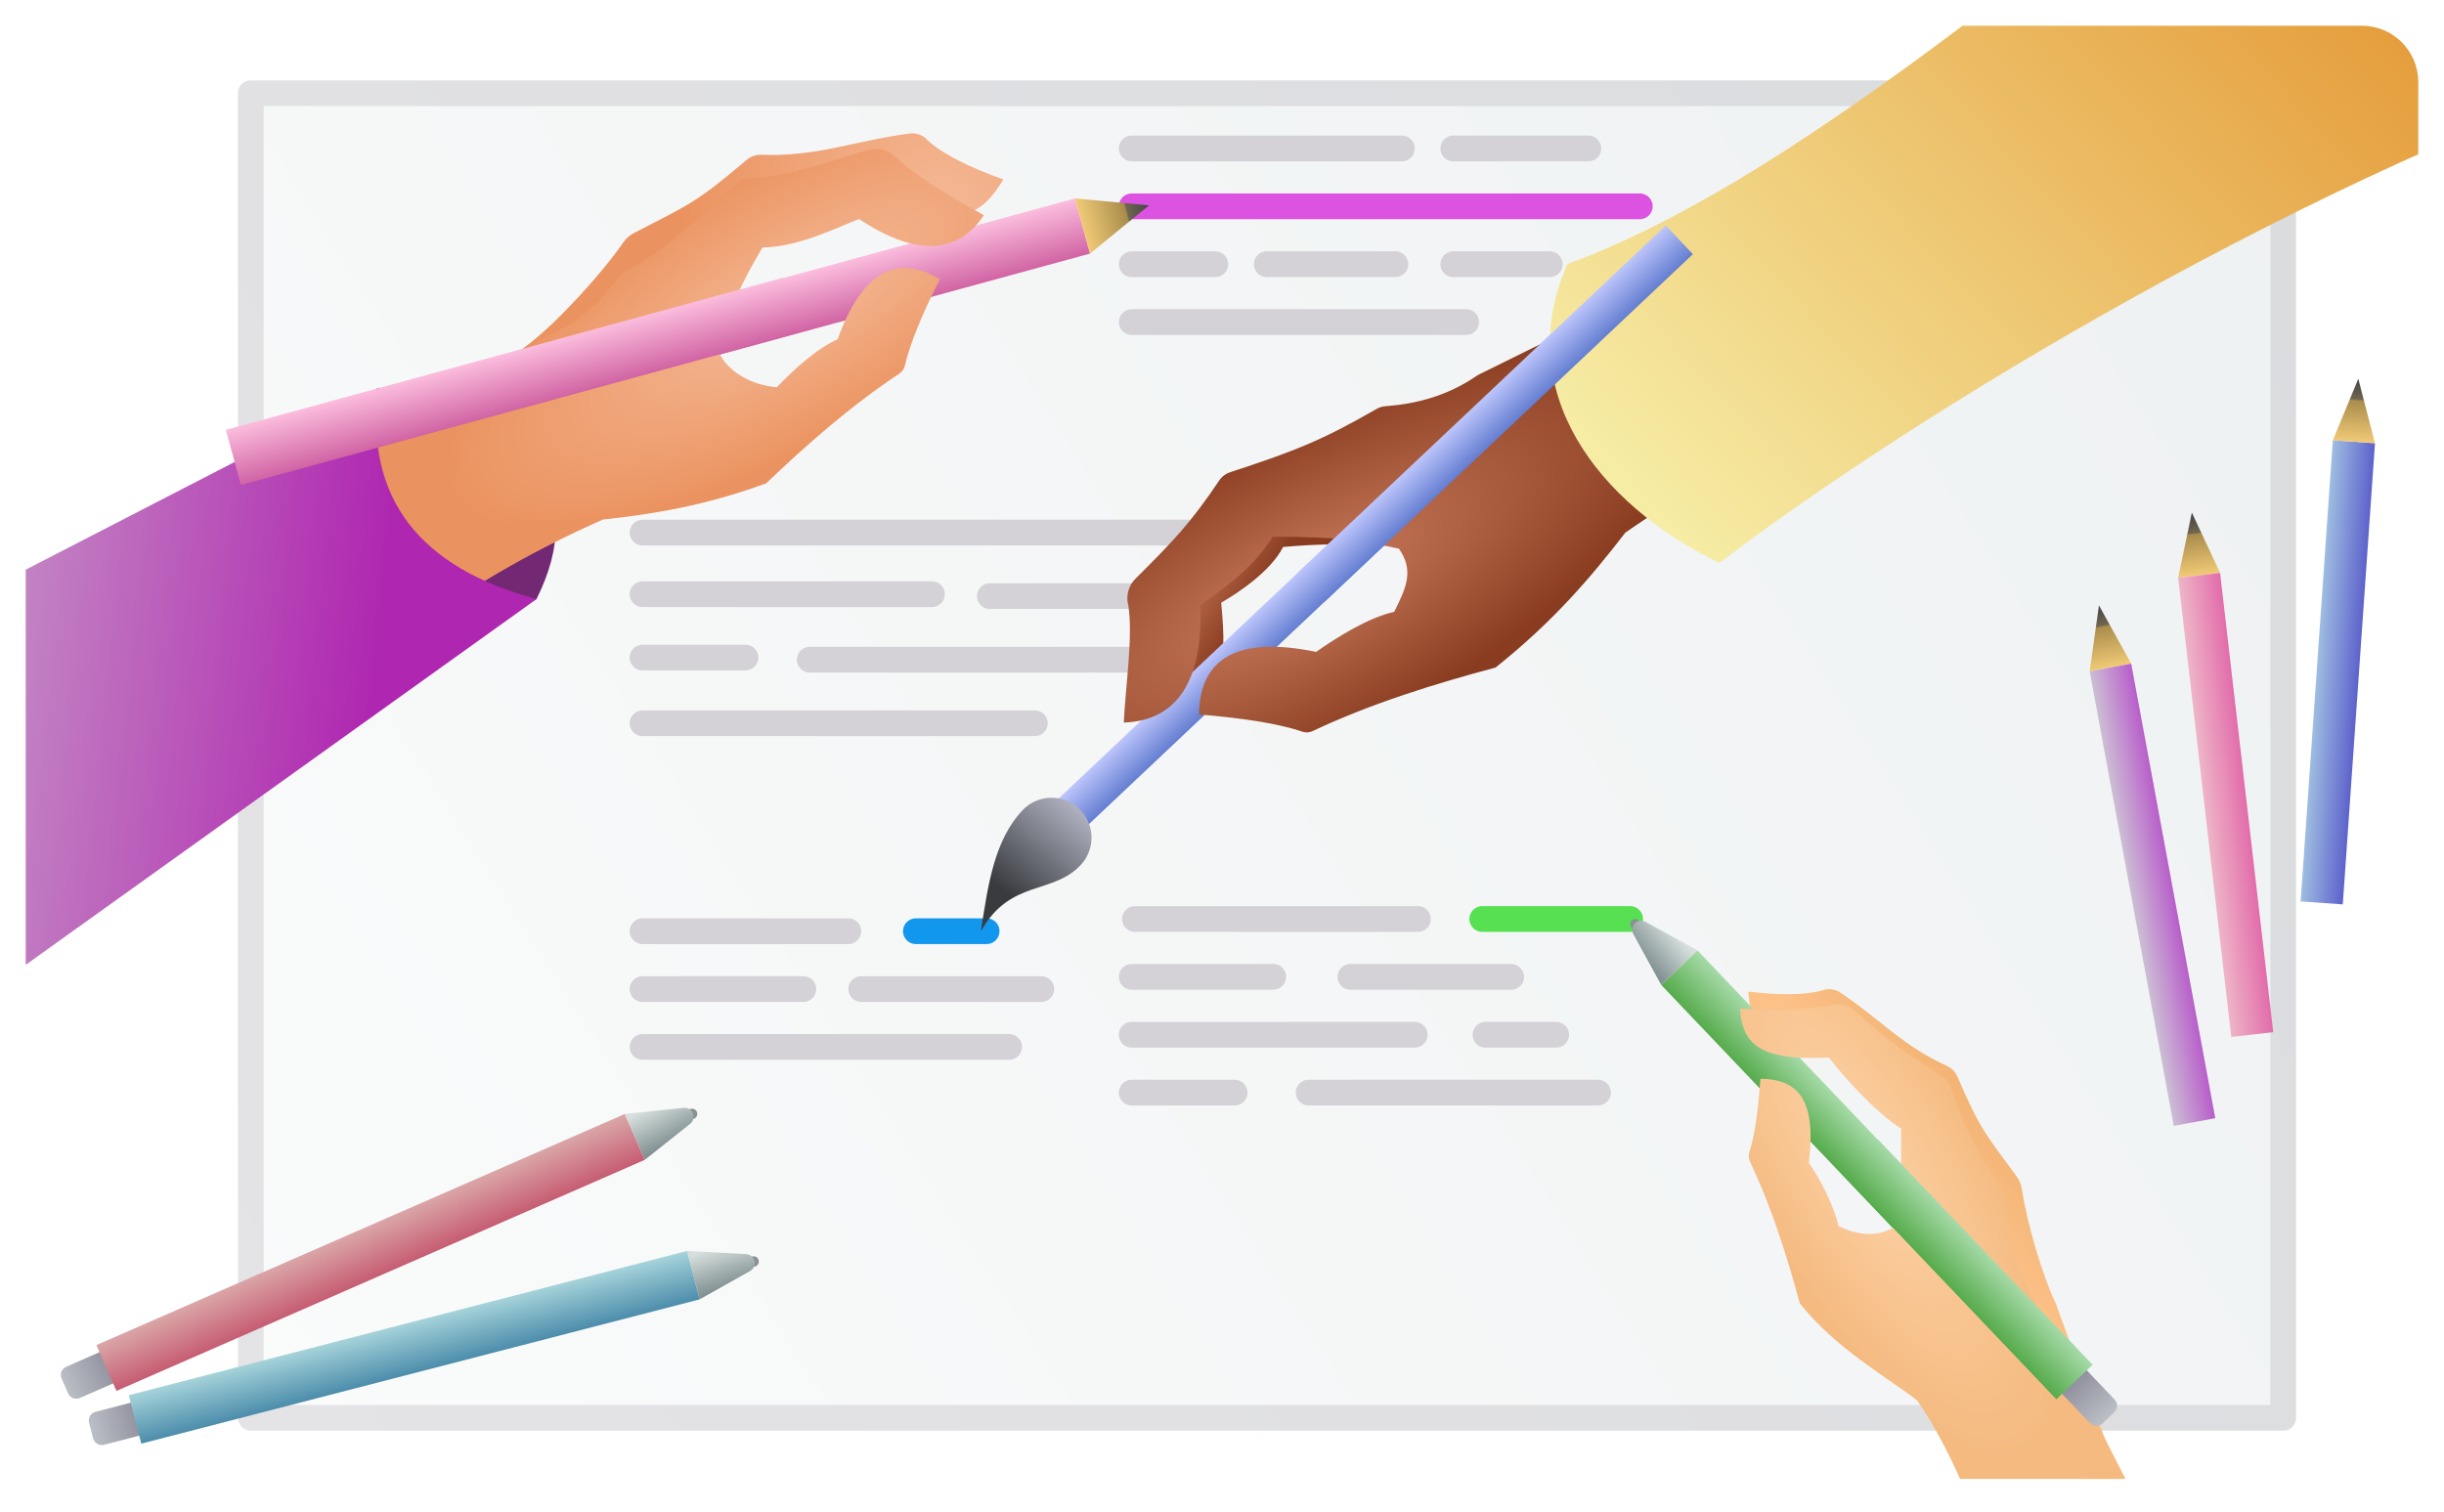
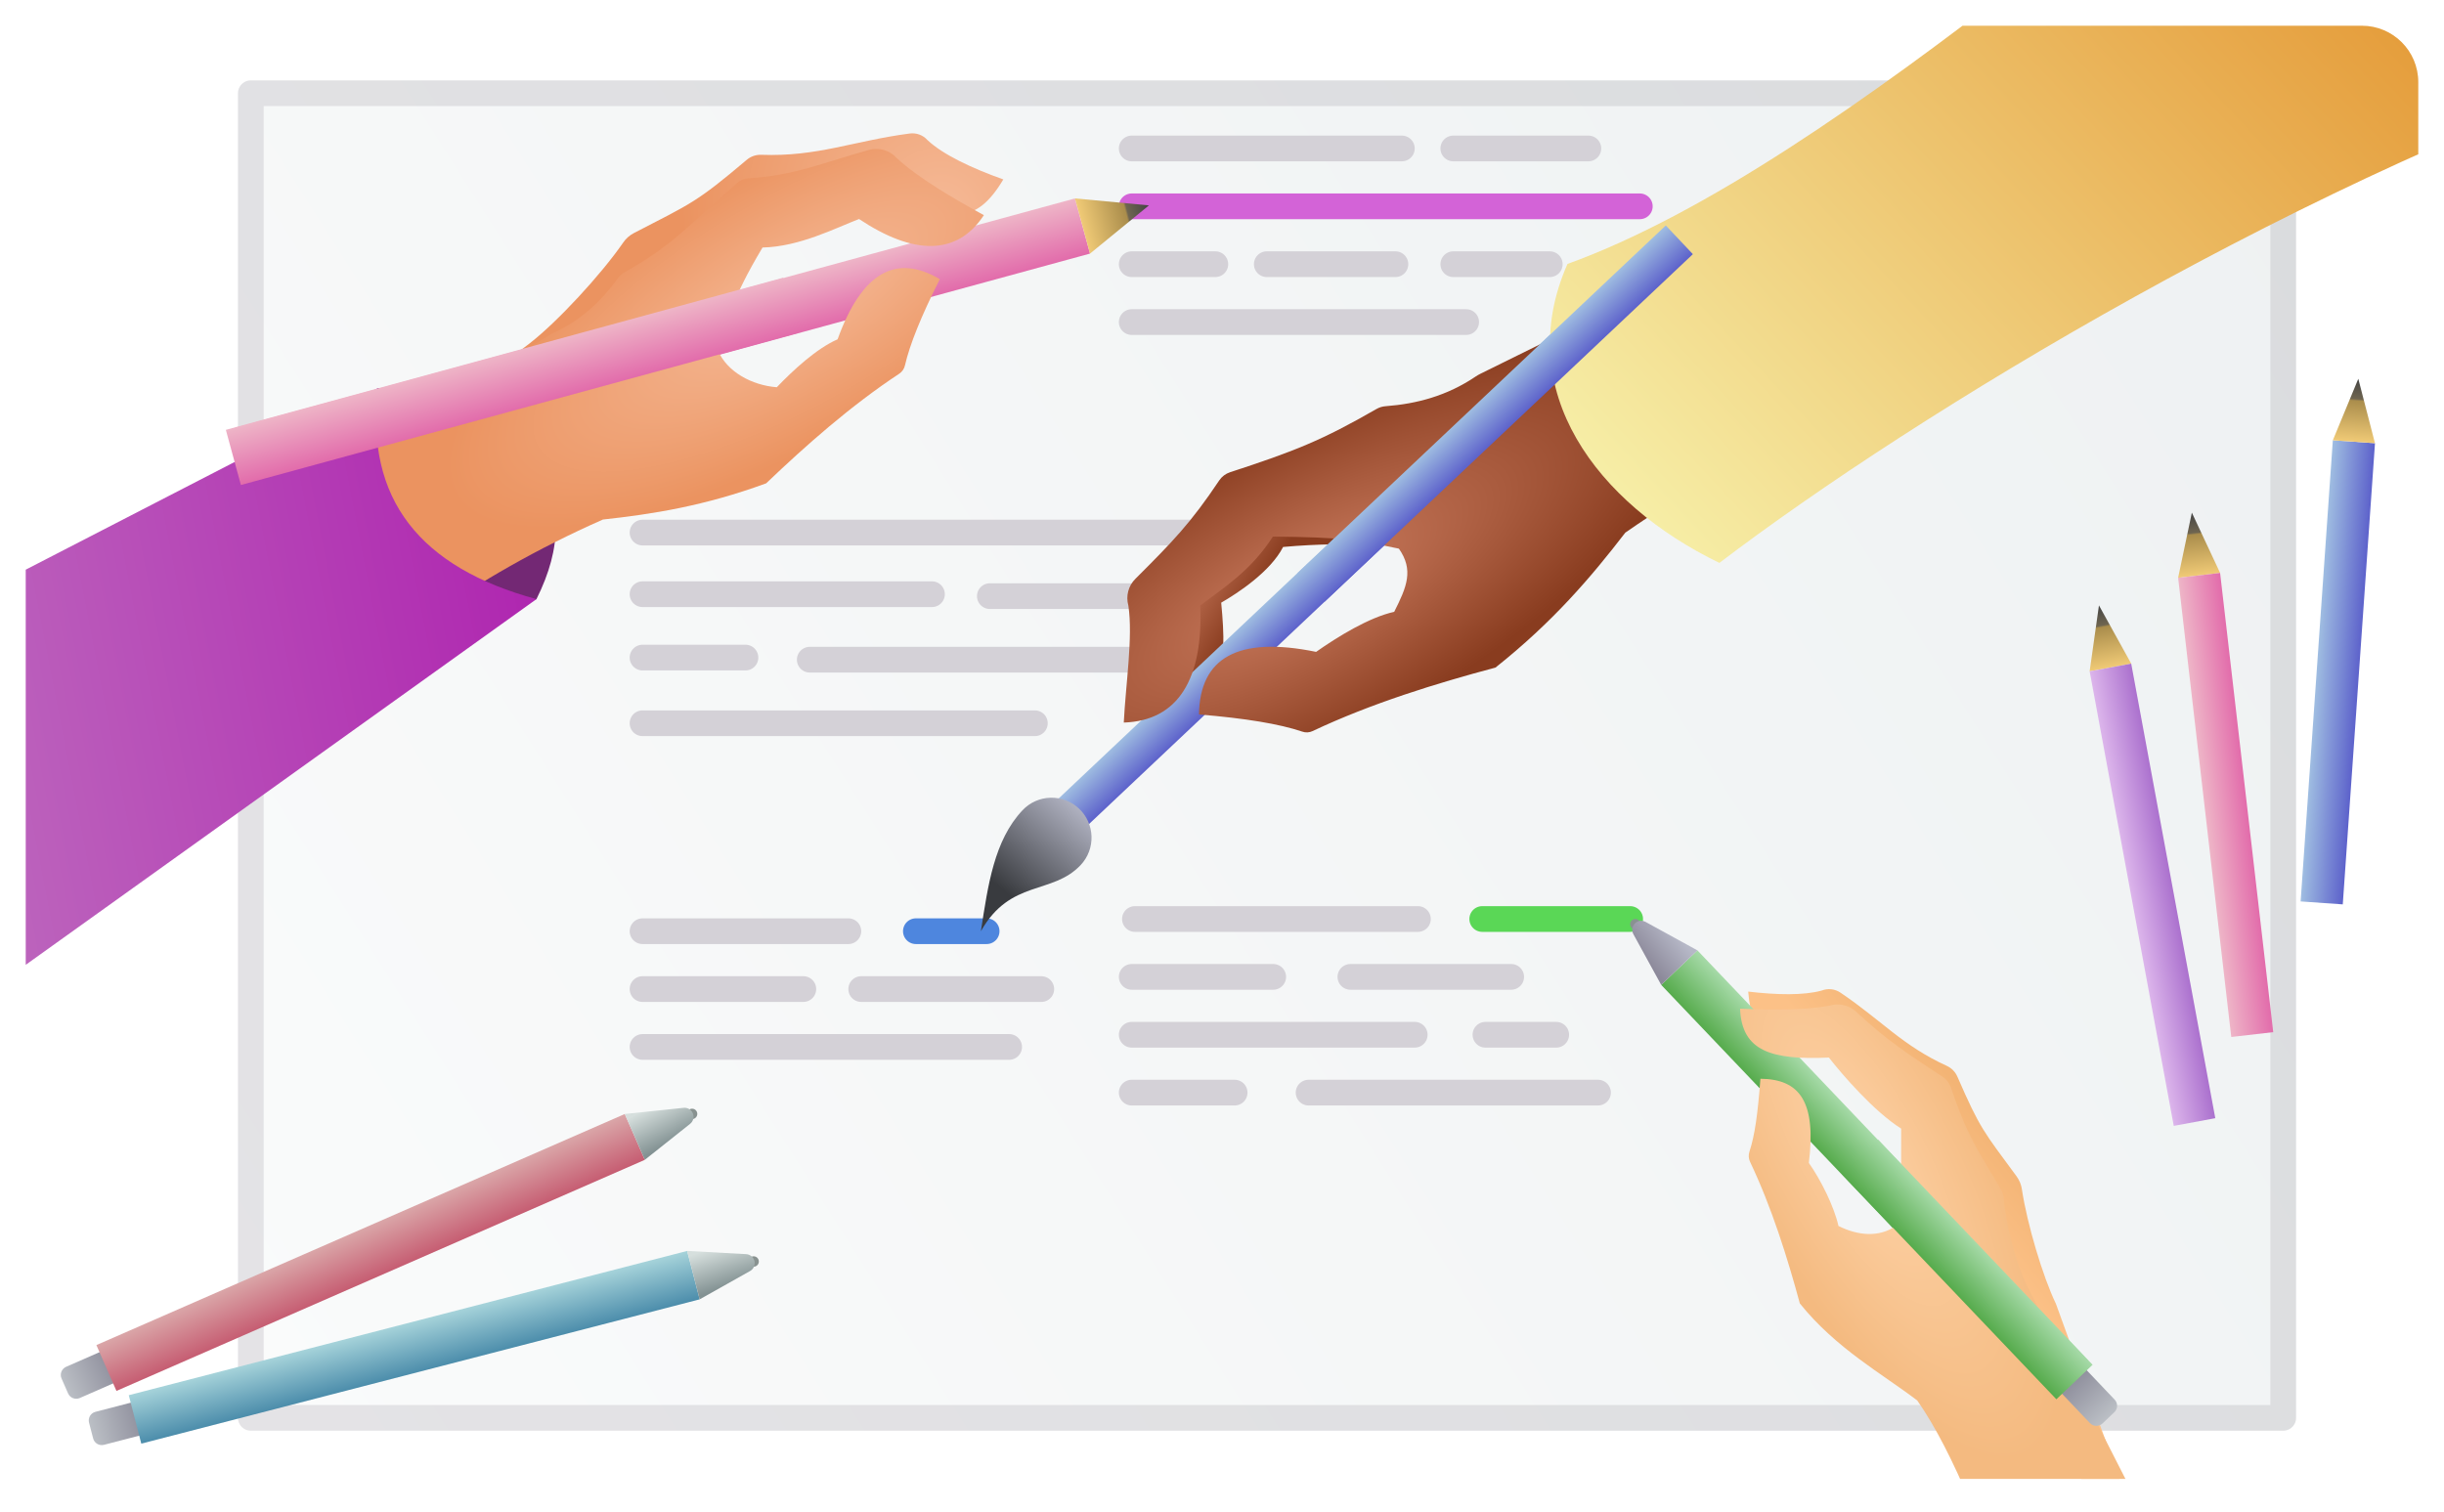
<svg xmlns="http://www.w3.org/2000/svg" width="100%" height="100%" viewBox="0 0 380 235" version="1.1" xml:space="preserve" style="fill-rule:evenodd;clip-rule:evenodd;stroke-linecap:round;stroke-linejoin:round;stroke-miterlimit:1.5;">
  <rect id="small" x="-0" y="0" width="380" height="235" style="fill:none;" />
  <path d="M12.766,4C7.925,4 4,7.925 4,12.766L4,221.234C4,226.075 7.925,230 12.766,230L367.234,230C372.075,230 376,226.075 376,221.234L376,12.766C376,7.925 372.075,4 367.234,4L12.766,4Z" style="fill:none;" />
  <clipPath id="_clip1">
    <path d="M12.766,4C7.925,4 4,7.925 4,12.766L4,221.234C4,226.075 7.925,230 12.766,230L367.234,230C372.075,230 376,226.075 376,221.234L376,12.766C376,7.925 372.075,4 367.234,4L12.766,4Z" />
  </clipPath>
  <g clip-path="url(#_clip1)">
    <g>
      <path d="M39,14.5L39,220.5L355,220.5L355,14.5L39,14.5Z" style="fill:url(#_Linear2);" />
      <g>
        <g>
          <path d="M99.904,82.825L200.904,82.825" style="fill:none;stroke:#d4d1d7;stroke-width:4px;" />
          <path d="M99.904,92.41L144.904,92.41" style="fill:none;stroke:#d4d1d7;stroke-width:4px;" />
          <path d="M153.904,92.71L175.904,92.71" style="fill:none;stroke:#d4d1d7;stroke-width:4px;" />
          <path d="M99.904,102.265L115.904,102.265" style="fill:none;stroke:#d4d1d7;stroke-width:4px;" />
          <path d="M125.904,102.594L187.904,102.594" style="fill:none;stroke:#d4d1d7;stroke-width:4px;" />
          <path d="M99.904,112.479L160.904,112.479" style="fill:none;stroke:#d4d1d7;stroke-width:4px;" />
        </g>
        <g>
          <path d="M175.963,23.087L217.963,23.087" style="fill:none;stroke:#d4d1d7;stroke-width:4px;" />
          <path d="M225.963,23.087L246.963,23.087" style="fill:none;stroke:#d4d1d7;stroke-width:4px;" />
-           <path d="M175.963,32.087L254.963,32.087" style="fill:none;stroke:#db53e0;stroke-width:4px;" />
+           <path d="M175.963,32.087L254.963,32.087" style="fill:none;stroke:#d363d7;stroke-width:4px;" />
          <path d="M175.963,41.087L188.963,41.087" style="fill:none;stroke:#d4d1d7;stroke-width:4px;" />
          <path d="M196.963,41.087L216.963,41.087" style="fill:none;stroke:#d4d1d7;stroke-width:4px;" />
          <path d="M225.963,41.087L240.963,41.087" style="fill:none;stroke:#d4d1d7;stroke-width:4px;" />
          <path d="M175.963,50.087L227.963,50.087" style="fill:none;stroke:#d4d1d7;stroke-width:4px;" />
        </g>
        <g>
          <path d="M99.904,162.818L156.904,162.818" style="fill:none;stroke:#d4d1d7;stroke-width:4px;" />
          <path d="M99.904,153.818L124.904,153.818" style="fill:none;stroke:#d4d1d7;stroke-width:4px;" />
          <path d="M133.904,153.818L161.904,153.818" style="fill:none;stroke:#d4d1d7;stroke-width:4px;" />
          <path d="M99.904,144.818L131.904,144.818" style="fill:none;stroke:#d4d1d7;stroke-width:4px;" />
-           <path d="M142.404,144.818L153.404,144.818" style="fill:none;stroke:#1297ef;stroke-width:4px;" />
+           <path d="M142.404,144.818L153.404,144.818" style="fill:none;stroke:#4e86de;stroke-width:4px;" />
        </g>
        <g>
          <path d="M176.463,142.922L220.463,142.922" style="fill:none;stroke:#d4d1d7;stroke-width:4px;" />
-           <path d="M230.463,142.922L253.463,142.922" style="fill:none;stroke:#58e053;stroke-width:4px;" />
+           <path d="M230.463,142.922L253.463,142.922" style="fill:none;stroke:#5ad756;stroke-width:4px;" />
          <path d="M175.963,151.922L197.963,151.922" style="fill:none;stroke:#d4d1d7;stroke-width:4px;" />
          <path d="M175.963,160.922L219.963,160.922" style="fill:none;stroke:#d4d1d7;stroke-width:4px;" />
          <path d="M175.963,169.922L191.963,169.922" style="fill:none;stroke:#d4d1d7;stroke-width:4px;" />
          <path d="M203.463,169.922L248.463,169.922" style="fill:none;stroke:#d4d1d7;stroke-width:4px;" />
          <path d="M209.963,151.922L234.963,151.922" style="fill:none;stroke:#d4d1d7;stroke-width:4px;" />
          <path d="M230.963,160.922L241.963,160.922" style="fill:none;stroke:#d4d1d7;stroke-width:4px;" />
        </g>
      </g>
      <path d="M39,14.5L39,220.5L355,220.5L355,14.5L39,14.5Z" style="fill:none;stroke:url(#_Linear3);stroke-width:4px;" />
    </g>
    <g>
      <path d="M36.553,66.514L38.895,75.091L169.479,39.437L167.137,30.859L36.553,66.514Z" style="fill:url(#_Linear4);" />
      <path d="M169.479,39.437L178.64,31.942L167.137,30.859L169.479,39.437Z" style="fill:url(#_Linear5);" />
      <path d="M83.411,93.175C91.548,76.879 82.959,66.06 58.793,60.343L40.515,77.399L56.869,99.615L83.411,93.175Z" style="fill:#732874;" />
      <path d="M129.601,29.771L141.162,31.353C147.716,33.858 151.64,35.253 155.997,27.904C151.152,26.181 146.642,24.069 144.209,21.79C143.512,21.004 142.468,20.62 141.427,20.765C132.616,21.924 127.145,24.398 118.335,24.075C117.522,24.05 116.729,24.327 116.109,24.852C108.215,31.53 107.508,31.617 98.569,36.24C97.884,36.595 97.299,37.117 96.871,37.759C93.385,42.792 86.681,50.026 82.382,53.376L41.255,84.641L43.145,89.656L82.227,64.422L113.156,37.156L129.601,29.771Z" style="fill:url(#_Radial6);" />
      <path d="M45.375,112.802C58.734,101.266 72.926,89.992 93.745,80.797C101.477,79.955 109.505,78.694 119.128,75.165C125.267,69.295 132.319,63.059 139.805,58.127C140.273,57.82 140.6,57.34 140.713,56.793C141.451,53.575 143.254,49.115 146.122,43.411C139.312,39.397 133.983,42.36 130.232,52.767C126.928,54.209 123.272,57.621 120.777,60.223C116.87,59.915 113.076,57.834 111.634,54.529C113.672,48.798 113.556,46.901 118.557,38.496C124.343,38.368 129.98,35.43 133.568,34.062C142.012,39.687 148.793,39.824 152.975,33.46C148.44,30.993 142.71,27.636 139.438,24.593C138.349,23.367 136.654,22.874 135.077,23.324C128.103,25.251 123.496,27.31 116.459,27.724C115.75,27.768 115.077,28.046 114.543,28.515C107.462,34.666 104.647,38.141 97.122,42.331C96.7,42.57 96.336,42.897 96.054,43.292C93.525,46.791 90.394,49.777 86.08,51.758C85.842,51.866 85.612,51.991 85.392,52.131C81.084,54.849 31.868,86.015 31.868,86.015L45.375,112.802Z" style="fill:url(#_Radial7);" />
      <path d="M83.411,93.175C65.452,88.307 56.675,77.718 58.793,60.343L-83.045,133.474L-48.48,187.633L83.411,93.175Z" style="fill:url(#_Linear8);" />
      <path d="M35.115,66.849L37.457,75.427L124.125,51.762L121.783,43.185L35.115,66.849Z" style="fill:url(#_Linear9);" />
    </g>
    <g>
      <path d="M291.794,165.921L282.113,162.674C276,162.094 272.381,161.664 271.817,154.209C276.191,154.727 280.459,154.829 283.257,154.043C284.224,153.666 285.314,153.793 286.169,154.38C292.49,158.636 295.821,162.635 302.708,165.768C303.44,166.107 304.021,166.703 304.342,167.443C307.87,175.565 308.427,175.983 313.536,182.931C313.991,183.55 314.283,184.274 314.383,185.035C315.184,190.341 317.608,198.509 319.661,202.768L334.857,244.593L331.427,247.792L315.493,211.49L301.824,178.098L291.794,165.921Z" style="fill:url(#_Linear10);" />
      <path d="M324.668,211.584L319.033,216.95L258.286,153.165L263.92,147.799L324.668,211.584Z" style="fill:url(#_Linear11);" />
      <path d="M254.357,142.926C253.913,142.879 253.514,143.202 253.467,143.646C253.42,144.09 253.743,144.488 254.186,144.535C254.63,144.582 255.029,144.26 255.076,143.816C255.123,143.372 254.801,142.973 254.357,142.926Z" style="fill:#889290;" />
      <path d="M258.286,153.165C258.286,153.165 255.874,148.768 253.958,145.274C253.659,144.728 253.755,144.05 254.196,143.61C254.636,143.17 255.314,143.074 255.86,143.373C259.412,145.324 263.92,147.799 263.92,147.799L258.286,153.165Z" style="fill:url(#_Linear12);" />
      <path d="M324.234,288.104C319.445,273.42 309.537,234.107 298.1,217.801C292.688,213.673 285.455,209.704 279.843,202.707C277.908,195.565 275.46,187.741 272.105,180.685C271.866,180.185 271.833,179.612 272.013,179.089C272.856,176.512 273.293,173.255 273.718,167.764C279.859,167.825 282.41,171.358 281.248,180.861C283.071,183.437 285.158,187.583 285.851,190.661C288.917,192.197 292.216,192.461 294.791,190.638C295.857,185.422 295.539,184.077 295.596,175.519C291.319,172.805 286.432,167.119 284.362,164.471C275.492,164.865 270.809,163.525 270.555,156.865C274.983,157.065 280.66,157.143 284.488,156.391C285.947,155.954 287.528,156.328 288.636,157.373C293.192,161.655 296.918,164.118 302.029,167.444C302.621,167.83 303.069,168.399 303.305,169.064C305.854,176.614 307.371,178.64 311.096,184.954C311.359,185.395 311.516,185.891 311.556,186.403C311.924,190.494 313.304,196.289 315.401,200.427C315.402,200.428 315.403,200.429 315.403,200.431C315.424,200.471 356.628,281.329 356.628,281.329L324.234,288.104Z" style="fill:url(#_Radial13);" />
      <path d="M326.909,221.371C326.355,221.897 325.479,221.875 324.953,221.321C323.291,219.573 320.038,216.151 320.038,216.151L323.878,212.5C323.878,212.5 327.131,215.922 328.793,217.67C329.319,218.224 329.297,219.1 328.744,219.626C328.178,220.164 327.474,220.833 326.909,221.371Z" style="fill:url(#_Linear14);" />
      <path d="M325.365,212.246L319.731,217.612L286.387,182.601L292.021,177.235L325.365,212.246Z" style="fill:url(#_Linear15);" />
    </g>
    <g>
      <path d="M217.473,65.04L219.892,85.087C219.892,85.087 210.408,84.072 199.5,85.064C197.522,88.907 192.496,92.209 189.877,93.725C190.883,104.249 189.994,108.396 182.327,109.25C182.281,103.795 182.404,97.302 181.347,93.005C180.809,91.481 181.18,89.784 182.304,88.623C186.881,83.442 188.657,81.963 192.273,75.171C192.615,74.569 193.143,74.094 193.778,73.817C204.318,69.247 217.473,65.04 217.473,65.04Z" style="fill:url(#_Linear16);" />
      <path d="M258.999,35.062L263.211,39.525L167.671,129.715L163.458,125.252L258.999,35.062Z" style="fill:url(#_Linear17);" />
      <path d="M152.512,144.818C157.104,136.692 163.607,139.22 168.026,134.529C170.377,132.034 170.26,128.099 167.764,125.748C165.269,123.397 161.334,123.514 158.983,126.01C154.564,130.7 153.618,137.674 152.512,144.818Z" style="fill:url(#_Linear18);" />
      <path d="M311.511,55.252C292.693,61.298 273.638,68.292 252.707,82.836C247.394,89.738 241.508,96.677 232.522,103.82C223.3,106.275 213.189,109.393 204.085,113.697C203.578,113.938 202.995,113.967 202.466,113.776C198.961,112.59 193.613,111.702 186.423,111.113C186.555,102.261 192.496,98.894 204.633,101.377C207.938,99.058 212.829,96.019 216.773,95.151C218.756,91.236 219.823,88.633 217.505,85.327C210.837,83.934 208.863,83.566 197.911,83.446C194.415,88.903 190.021,91.536 186.621,94.169C187.075,105.522 183.252,112.085 174.729,112.373C175.021,106.464 176.182,99.015 175.443,94.186C175.019,92.693 175.445,91.087 176.552,89.999C182.309,84.256 185.138,81.347 189.582,74.698C189.981,74.108 190.565,73.667 191.242,73.445C201.325,70.152 205.587,68.46 214.019,63.605C214.453,63.357 214.937,63.209 215.436,63.174C220.295,62.807 225.014,61.55 229.457,58.545C229.675,58.397 229.904,58.264 230.14,58.147C235.052,55.714 293.776,26.719 293.776,26.719L311.511,55.252Z" style="fill:url(#_Radial19);" />
      <path d="M267.336,87.54C248.344,78.362 235.001,60.751 243.719,41.047C286.609,25.524 343.84,-29.155 386.248,-59.503L416.572,8.083C359.089,26.996 297.932,64.277 267.336,87.54Z" style="fill:url(#_Linear20);" />
      <path d="M258.999,35.062L263.211,39.525L205.943,93.586L201.731,89.123L258.999,35.062Z" style="fill:url(#_Linear21);" />
    </g>
    <g>
      <g>
        <path d="M331.366,103.206L326.351,94.149L324.906,104.401L331.366,103.206Z" style="fill:url(#_Linear22);" />
        <path d="M331.366,103.206L324.906,104.401L337.979,175.094L344.439,173.9L331.366,103.206Z" style="fill:url(#_Linear23);" />
      </g>
      <g>
        <path d="M345.187,89.101L340.796,79.725L338.661,89.856L345.187,89.101Z" style="fill:url(#_Linear24);" />
        <path d="M345.187,89.101L338.661,89.856L346.921,161.271L353.447,160.517L345.187,89.101Z" style="fill:url(#_Linear25);" />
      </g>
      <g>
        <path d="M369.268,68.929L362.715,68.472L357.707,140.189L364.261,140.647L369.268,68.929Z" style="fill:url(#_Linear26);" />
        <path d="M369.268,68.929L366.675,58.906L362.715,68.472L369.268,68.929Z" style="fill:url(#_Linear27);" />
      </g>
    </g>
    <g>
      <g>
        <path d="M14.481,223.703C14.672,224.443 15.427,224.887 16.167,224.695C18.502,224.09 23.072,222.904 23.072,222.904L21.742,217.775C21.742,217.775 17.172,218.961 14.837,219.566C14.097,219.758 13.653,220.513 13.845,221.253C14.041,222.008 14.285,222.948 14.481,223.703Z" style="fill:url(#_Linear28);" />
        <path d="M20.021,216.976L21.968,224.51L108.785,202.074L106.838,194.54L20.021,216.976Z" style="fill:url(#_Linear29);" />
        <path d="M117.532,195.458C117.933,195.653 118.101,196.137 117.907,196.539C117.712,196.941 117.228,197.109 116.826,196.914C116.424,196.719 116.256,196.235 116.451,195.833C116.646,195.432 117.13,195.264 117.532,195.458Z" style="fill:#889290;" />
        <path d="M108.785,202.074C108.785,202.074 113.156,199.616 116.629,197.662C117.172,197.357 117.448,196.73 117.307,196.124C117.166,195.518 116.641,195.077 116.019,195.043C111.973,194.822 106.838,194.54 106.838,194.54L108.785,202.074Z" style="fill:url(#_Linear30);" />
      </g>
      <g>
        <path d="M10.585,216.705C10.891,217.405 11.707,217.724 12.407,217.417C14.616,216.448 18.941,214.552 18.941,214.552L16.813,209.7C16.813,209.7 12.489,211.595 10.279,212.564C9.58,212.871 9.261,213.687 9.568,214.387C9.881,215.101 10.271,215.991 10.585,216.705Z" style="fill:url(#_Linear31);" />
        <path d="M14.987,209.184L18.105,216.313L100.258,180.376L97.139,173.247L14.987,209.184Z" style="fill:url(#_Linear32);" />
        <path d="M107.843,172.455C108.271,172.584 108.513,173.035 108.385,173.463C108.256,173.89 107.805,174.133 107.378,174.005C106.95,173.876 106.707,173.425 106.836,172.997C106.964,172.57 107.416,172.327 107.843,172.455Z" style="fill:#889290;" />
        <path d="M100.258,180.376C100.258,180.376 104.183,177.255 107.302,174.775C107.79,174.387 107.963,173.724 107.727,173.148C107.491,172.572 106.903,172.22 106.284,172.286C102.254,172.709 97.139,173.247 97.139,173.247L100.258,180.376Z" style="fill:url(#_Linear33);" />
      </g>
    </g>
  </g>
  <defs>
    <linearGradient id="_Linear2" x1="0" y1="0" x2="1" y2="0" gradientUnits="userSpaceOnUse" gradientTransform="matrix(316,-206,206,316,39,220.5)">
      <stop offset="0" style="stop-color:#fafbfb;stop-opacity:1" />
      <stop offset="1" style="stop-color:#eef1f2;stop-opacity:1" />
    </linearGradient>
    <linearGradient id="_Linear3" x1="0" y1="0" x2="1" y2="0" gradientUnits="userSpaceOnUse" gradientTransform="matrix(316,-206,206,316,39,220.5)">
      <stop offset="0" style="stop-color:#e4e3e6;stop-opacity:1" />
      <stop offset="1" style="stop-color:#dadcde;stop-opacity:1" />
    </linearGradient>
-     <linearGradient id="_Linear4" x1="0" y1="0" x2="1" y2="0" gradientUnits="userSpaceOnUse" gradientTransform="matrix(-2.34201,-8.57752,130.584,-35.6547,104.187,57.2642)">
-       <stop offset="0" style="stop-color:#d164a4;stop-opacity:1" />
-       <stop offset="1" style="stop-color:#fbbddd;stop-opacity:1" />
+     <linearGradient id="_Linear4" x1="0" y1="0" x2="1" y2="0" gradientUnits="userSpaceOnUse" gradientTransform="matrix(2.34201,8.57752,-8.57752,2.34201,35.1148,66.849)">
+       <stop offset="0" style="stop-color:#eeb5c7;stop-opacity:1" />
+       <stop offset="1" style="stop-color:#e26cab;stop-opacity:1" />
    </linearGradient>
    <linearGradient id="_Linear5" x1="0" y1="0" x2="1" y2="0" gradientUnits="userSpaceOnUse" gradientTransform="matrix(10.4717,-2.69694,2.69694,10.4717,168.169,34.6389)">
      <stop offset="0" style="stop-color:#f0ca76;stop-opacity:1" />
      <stop offset="0.65" style="stop-color:#aa8d4c;stop-opacity:1" />
      <stop offset="0.68" style="stop-color:#6f6550;stop-opacity:1" />
      <stop offset="1" style="stop-color:#444;stop-opacity:1" />
    </linearGradient>
    <radialGradient id="_Radial6" cx="0" cy="0" r="1" gradientUnits="userSpaceOnUse" gradientTransform="matrix(-37.0614,-15.8332,15.8332,-37.0614,146.234,33.0569)">
      <stop offset="0" style="stop-color:#f5b996;stop-opacity:1" />
      <stop offset="1" style="stop-color:#eb9360;stop-opacity:1" />
    </radialGradient>
    <radialGradient id="_Radial7" cx="0" cy="0" r="1" gradientUnits="userSpaceOnUse" gradientTransform="matrix(-53.1903,30.3974,-10.6775,-18.6838,123.633,46.5883)">
      <stop offset="0" style="stop-color:#f5b996;stop-opacity:1" />
      <stop offset="1" style="stop-color:#eb9360;stop-opacity:1" />
    </radialGradient>
-     <linearGradient id="_Linear8" x1="0" y1="0" x2="1" y2="0" gradientUnits="userSpaceOnUse" gradientTransform="matrix(60.1821,6.34214,-6.34214,60.1821,-1.02439,95.1311)">
+     <linearGradient id="_Linear8" x1="0" y1="0" x2="1" y2="0" gradientUnits="userSpaceOnUse" gradientTransform="matrix(142.249,-27.8179,27.8179,142.249,-58.838,120.993)">
      <stop offset="0" style="stop-color:#c48ac4;stop-opacity:1" />
      <stop offset="1" style="stop-color:#af26b0;stop-opacity:1" />
    </linearGradient>
-     <linearGradient id="_Linear9" x1="0" y1="0" x2="1" y2="0" gradientUnits="userSpaceOnUse" gradientTransform="matrix(-2.34201,-8.57752,86.6686,-23.664,80.7911,63.5945)">
-       <stop offset="0" style="stop-color:#d164a4;stop-opacity:1" />
-       <stop offset="1" style="stop-color:#fbbddd;stop-opacity:1" />
+     <linearGradient id="_Linear9" x1="0" y1="0" x2="1" y2="0" gradientUnits="userSpaceOnUse" gradientTransform="matrix(2.34201,8.57752,-8.57752,2.34201,35.1148,66.849)">
+       <stop offset="0" style="stop-color:#eeb5c7;stop-opacity:1" />
+       <stop offset="1" style="stop-color:#e26cab;stop-opacity:1" />
    </linearGradient>
    <linearGradient id="_Linear10" x1="0" y1="0" x2="1" y2="0" gradientUnits="userSpaceOnUse" gradientTransform="matrix(9.79234,-7.91675,-7.91675,-9.79234,294.613,176.709)">
      <stop offset="0" style="stop-color:#fcc187;stop-opacity:1" />
      <stop offset="1" style="stop-color:#f3b475;stop-opacity:1" />
    </linearGradient>
    <linearGradient id="_Linear11" x1="0" y1="0" x2="1" y2="0" gradientUnits="userSpaceOnUse" gradientTransform="matrix(5.63456,-5.36625,-60.7477,-63.7851,288.659,185.058)">
      <stop offset="0" style="stop-color:#56ab4c;stop-opacity:1" />
      <stop offset="1" style="stop-color:#a6daa8;stop-opacity:1" />
    </linearGradient>
    <linearGradient id="_Linear12" x1="0" y1="0" x2="1" y2="0" gradientUnits="userSpaceOnUse" gradientTransform="matrix(-4.8972,4.09097,4.09097,4.8972,261.864,146.67)">
-       <stop offset="0" style="stop-color:#d6dfdd;stop-opacity:1" />
-       <stop offset="1" style="stop-color:#839293;stop-opacity:1" />
+       <stop offset="0" style="stop-color:#b6b8c7;stop-opacity:1" />
+       <stop offset="1" style="stop-color:#8c899a;stop-opacity:1" />
    </linearGradient>
    <radialGradient id="_Radial13" cx="0" cy="0" r="1" gradientUnits="userSpaceOnUse" gradientTransform="matrix(26.096,46.8326,16.4506,-9.16655,289.395,179.261)">
      <stop offset="0" style="stop-color:#fdd1a5;stop-opacity:1" />
      <stop offset="1" style="stop-color:#f4ba80;stop-opacity:1" />
    </radialGradient>
    <linearGradient id="_Linear14" x1="0" y1="0" x2="1" y2="0" gradientUnits="userSpaceOnUse" gradientTransform="matrix(5.86872,6.17261,3.84003,-3.65098,321.958,214.326)">
      <stop offset="0" style="stop-color:#8d8d9b;stop-opacity:1" />
      <stop offset="1" style="stop-color:#bbbfc5;stop-opacity:1" />
    </linearGradient>
    <linearGradient id="_Linear15" x1="0" y1="0" x2="1" y2="0" gradientUnits="userSpaceOnUse" gradientTransform="matrix(5.63456,-5.36625,-33.344,-35.0112,303.059,200.106)">
      <stop offset="0" style="stop-color:#56ab4c;stop-opacity:1" />
      <stop offset="1" style="stop-color:#a6daa8;stop-opacity:1" />
    </linearGradient>
    <linearGradient id="_Linear16" x1="0" y1="0" x2="1" y2="0" gradientUnits="userSpaceOnUse" gradientTransform="matrix(10.0473,6.18744,-6.18744,10.0473,192.752,74.4314)">
      <stop offset="0" style="stop-color:#ca7b5e;stop-opacity:1" />
      <stop offset="1" style="stop-color:#893c1f;stop-opacity:1" />
    </linearGradient>
-     <linearGradient id="_Linear17" x1="0" y1="0" x2="1" y2="0" gradientUnits="userSpaceOnUse" gradientTransform="matrix(-4.21286,-4.46278,-95.5403,90.19,215.441,84.6197)">
-       <stop offset="0" style="stop-color:#647ed1;stop-opacity:1" />
-       <stop offset="1" style="stop-color:#bdc5fb;stop-opacity:1" />
+     <linearGradient id="_Linear17" x1="0" y1="0" x2="1" y2="0" gradientUnits="userSpaceOnUse" gradientTransform="matrix(4.21286,4.46278,-4.46278,4.21286,258.999,35.0619)">
+       <stop offset="0" style="stop-color:#9fbde1;stop-opacity:1" />
+       <stop offset="1" style="stop-color:#5d62cb;stop-opacity:1" />
    </linearGradient>
    <linearGradient id="_Linear18" x1="0" y1="0" x2="1" y2="0" gradientUnits="userSpaceOnUse" gradientTransform="matrix(-11.1134,13.2288,-13.2288,-11.1134,166.955,125.103)">
      <stop offset="0" style="stop-color:#afb1c0;stop-opacity:1" />
      <stop offset="1" style="stop-color:#393b3f;stop-opacity:1" />
    </linearGradient>
    <radialGradient id="_Radial19" cx="0" cy="0" r="1" gradientUnits="userSpaceOnUse" gradientTransform="matrix(60.0775,-33.1297,-11.6372,-21.103,202.574,91.4638)">
      <stop offset="0" style="stop-color:#ca7b5e;stop-opacity:1" />
      <stop offset="1" style="stop-color:#893c1f;stop-opacity:1" />
    </radialGradient>
    <linearGradient id="_Linear20" x1="0" y1="0" x2="1" y2="0" gradientUnits="userSpaceOnUse" gradientTransform="matrix(118.756,-111.043,111.043,118.756,256.082,80.5528)">
      <stop offset="0" style="stop-color:#f6eda5;stop-opacity:1" />
      <stop offset="1" style="stop-color:#e28f29;stop-opacity:1" />
    </linearGradient>
-     <linearGradient id="_Linear21" x1="0" y1="0" x2="1" y2="0" gradientUnits="userSpaceOnUse" gradientTransform="matrix(-4.21286,-4.46278,-57.268,54.061,234.577,66.5552)">
-       <stop offset="0" style="stop-color:#647ed1;stop-opacity:1" />
-       <stop offset="1" style="stop-color:#bdc5fb;stop-opacity:1" />
+     <linearGradient id="_Linear21" x1="0" y1="0" x2="1" y2="0" gradientUnits="userSpaceOnUse" gradientTransform="matrix(4.21286,4.46278,-4.46278,4.21286,258.999,35.0619)">
+       <stop offset="0" style="stop-color:#9fbde1;stop-opacity:1" />
+       <stop offset="1" style="stop-color:#5d62cb;stop-opacity:1" />
    </linearGradient>
    <linearGradient id="_Linear22" x1="0" y1="0" x2="1" y2="0" gradientUnits="userSpaceOnUse" gradientTransform="matrix(-1.7854,-9.65493,9.65493,-1.7854,328.136,103.804)">
      <stop offset="0" style="stop-color:#f0ca76;stop-opacity:1" />
      <stop offset="0.65" style="stop-color:#aa8d4c;stop-opacity:1" />
      <stop offset="0.68" style="stop-color:#6f6550;stop-opacity:1" />
      <stop offset="1" style="stop-color:#444;stop-opacity:1" />
    </linearGradient>
    <linearGradient id="_Linear23" x1="0" y1="0" x2="1" y2="0" gradientUnits="userSpaceOnUse" gradientTransform="matrix(6.46021,-1.19463,13.0727,70.6932,331.443,139.748)">
-       <stop offset="0" style="stop-color:#ccbed4;stop-opacity:1" />
-       <stop offset="1" style="stop-color:#b85eca;stop-opacity:1" />
+       <stop offset="0" style="stop-color:#dcb5eb;stop-opacity:1" />
+       <stop offset="1" style="stop-color:#ab71ce;stop-opacity:1" />
    </linearGradient>
    <linearGradient id="_Linear24" x1="0" y1="0" x2="1" y2="0" gradientUnits="userSpaceOnUse" gradientTransform="matrix(-1.12813,-9.7536,9.7536,-1.12813,341.924,89.4784)">
      <stop offset="0" style="stop-color:#f0ca76;stop-opacity:1" />
      <stop offset="0.65" style="stop-color:#aa8d4c;stop-opacity:1" />
      <stop offset="0.68" style="stop-color:#6f6550;stop-opacity:1" />
      <stop offset="1" style="stop-color:#444;stop-opacity:1" />
    </linearGradient>
    <linearGradient id="_Linear25" x1="0" y1="0" x2="1" y2="0" gradientUnits="userSpaceOnUse" gradientTransform="matrix(6.52623,-0.754844,8.26015,71.4156,342.791,125.564)">
      <stop offset="0" style="stop-color:#eeb5c7;stop-opacity:1" />
      <stop offset="1" style="stop-color:#e26cab;stop-opacity:1" />
    </linearGradient>
    <linearGradient id="_Linear26" x1="0" y1="0" x2="1" y2="0" gradientUnits="userSpaceOnUse" gradientTransform="matrix(6.55379,0.457605,-5.00751,71.7171,360.211,104.33)">
      <stop offset="0" style="stop-color:#9fbde1;stop-opacity:1" />
      <stop offset="1" style="stop-color:#5d62cb;stop-opacity:1" />
    </linearGradient>
    <linearGradient id="_Linear27" x1="0" y1="0" x2="1" y2="0" gradientUnits="userSpaceOnUse" gradientTransform="matrix(0.683901,-9.79477,9.79477,0.683901,365.992,68.7006)">
      <stop offset="0" style="stop-color:#f0ca76;stop-opacity:1" />
      <stop offset="0.65" style="stop-color:#aa8d4c;stop-opacity:1" />
      <stop offset="0.68" style="stop-color:#6f6550;stop-opacity:1" />
      <stop offset="1" style="stop-color:#444;stop-opacity:1" />
    </linearGradient>
    <linearGradient id="_Linear28" x1="0" y1="0" x2="1" y2="0" gradientUnits="userSpaceOnUse" gradientTransform="matrix(-8.24449,2.1381,-1.33013,-5.12896,22.4074,220.34)">
      <stop offset="0" style="stop-color:#8d8d9b;stop-opacity:1" />
      <stop offset="1" style="stop-color:#bbbfc5;stop-opacity:1" />
    </linearGradient>
    <linearGradient id="_Linear29" x1="0" y1="0" x2="1" y2="0" gradientUnits="userSpaceOnUse" gradientTransform="matrix(-1.94692,-7.53356,86.8168,-22.4363,65.3764,213.292)">
      <stop offset="0" style="stop-color:#4c8dab;stop-opacity:1" />
      <stop offset="1" style="stop-color:#a6d3da;stop-opacity:1" />
    </linearGradient>
    <linearGradient id="_Linear30" x1="0" y1="0" x2="1" y2="0" gradientUnits="userSpaceOnUse" gradientTransform="matrix(1.99501,6.06123,-6.06123,1.99501,109.18,194.668)">
      <stop offset="0" style="stop-color:#d6dfdd;stop-opacity:1" />
      <stop offset="1" style="stop-color:#839293;stop-opacity:1" />
    </linearGradient>
    <linearGradient id="_Linear31" x1="0" y1="0" x2="1" y2="0" gradientUnits="userSpaceOnUse" gradientTransform="matrix(-7.80037,3.42012,-2.12768,-4.85267,17.8767,212.126)">
      <stop offset="0" style="stop-color:#8d8d9b;stop-opacity:1" />
      <stop offset="1" style="stop-color:#bbbfc5;stop-opacity:1" />
    </linearGradient>
    <linearGradient id="_Linear32" x1="0" y1="0" x2="1" y2="0" gradientUnits="userSpaceOnUse" gradientTransform="matrix(-3.11848,-7.12882,82.1526,-35.9374,59.1814,198.344)">
      <stop offset="0" style="stop-color:#c65d72;stop-opacity:1" />
      <stop offset="1" style="stop-color:#daa6a8;stop-opacity:1" />
    </linearGradient>
    <linearGradient id="_Linear33" x1="0" y1="0" x2="1" y2="0" gradientUnits="userSpaceOnUse" gradientTransform="matrix(2.93216,5.66754,-5.66754,2.93216,99.4718,173.002)">
      <stop offset="0" style="stop-color:#d6dfdd;stop-opacity:1" />
      <stop offset="1" style="stop-color:#839293;stop-opacity:1" />
    </linearGradient>
  </defs>
</svg>
